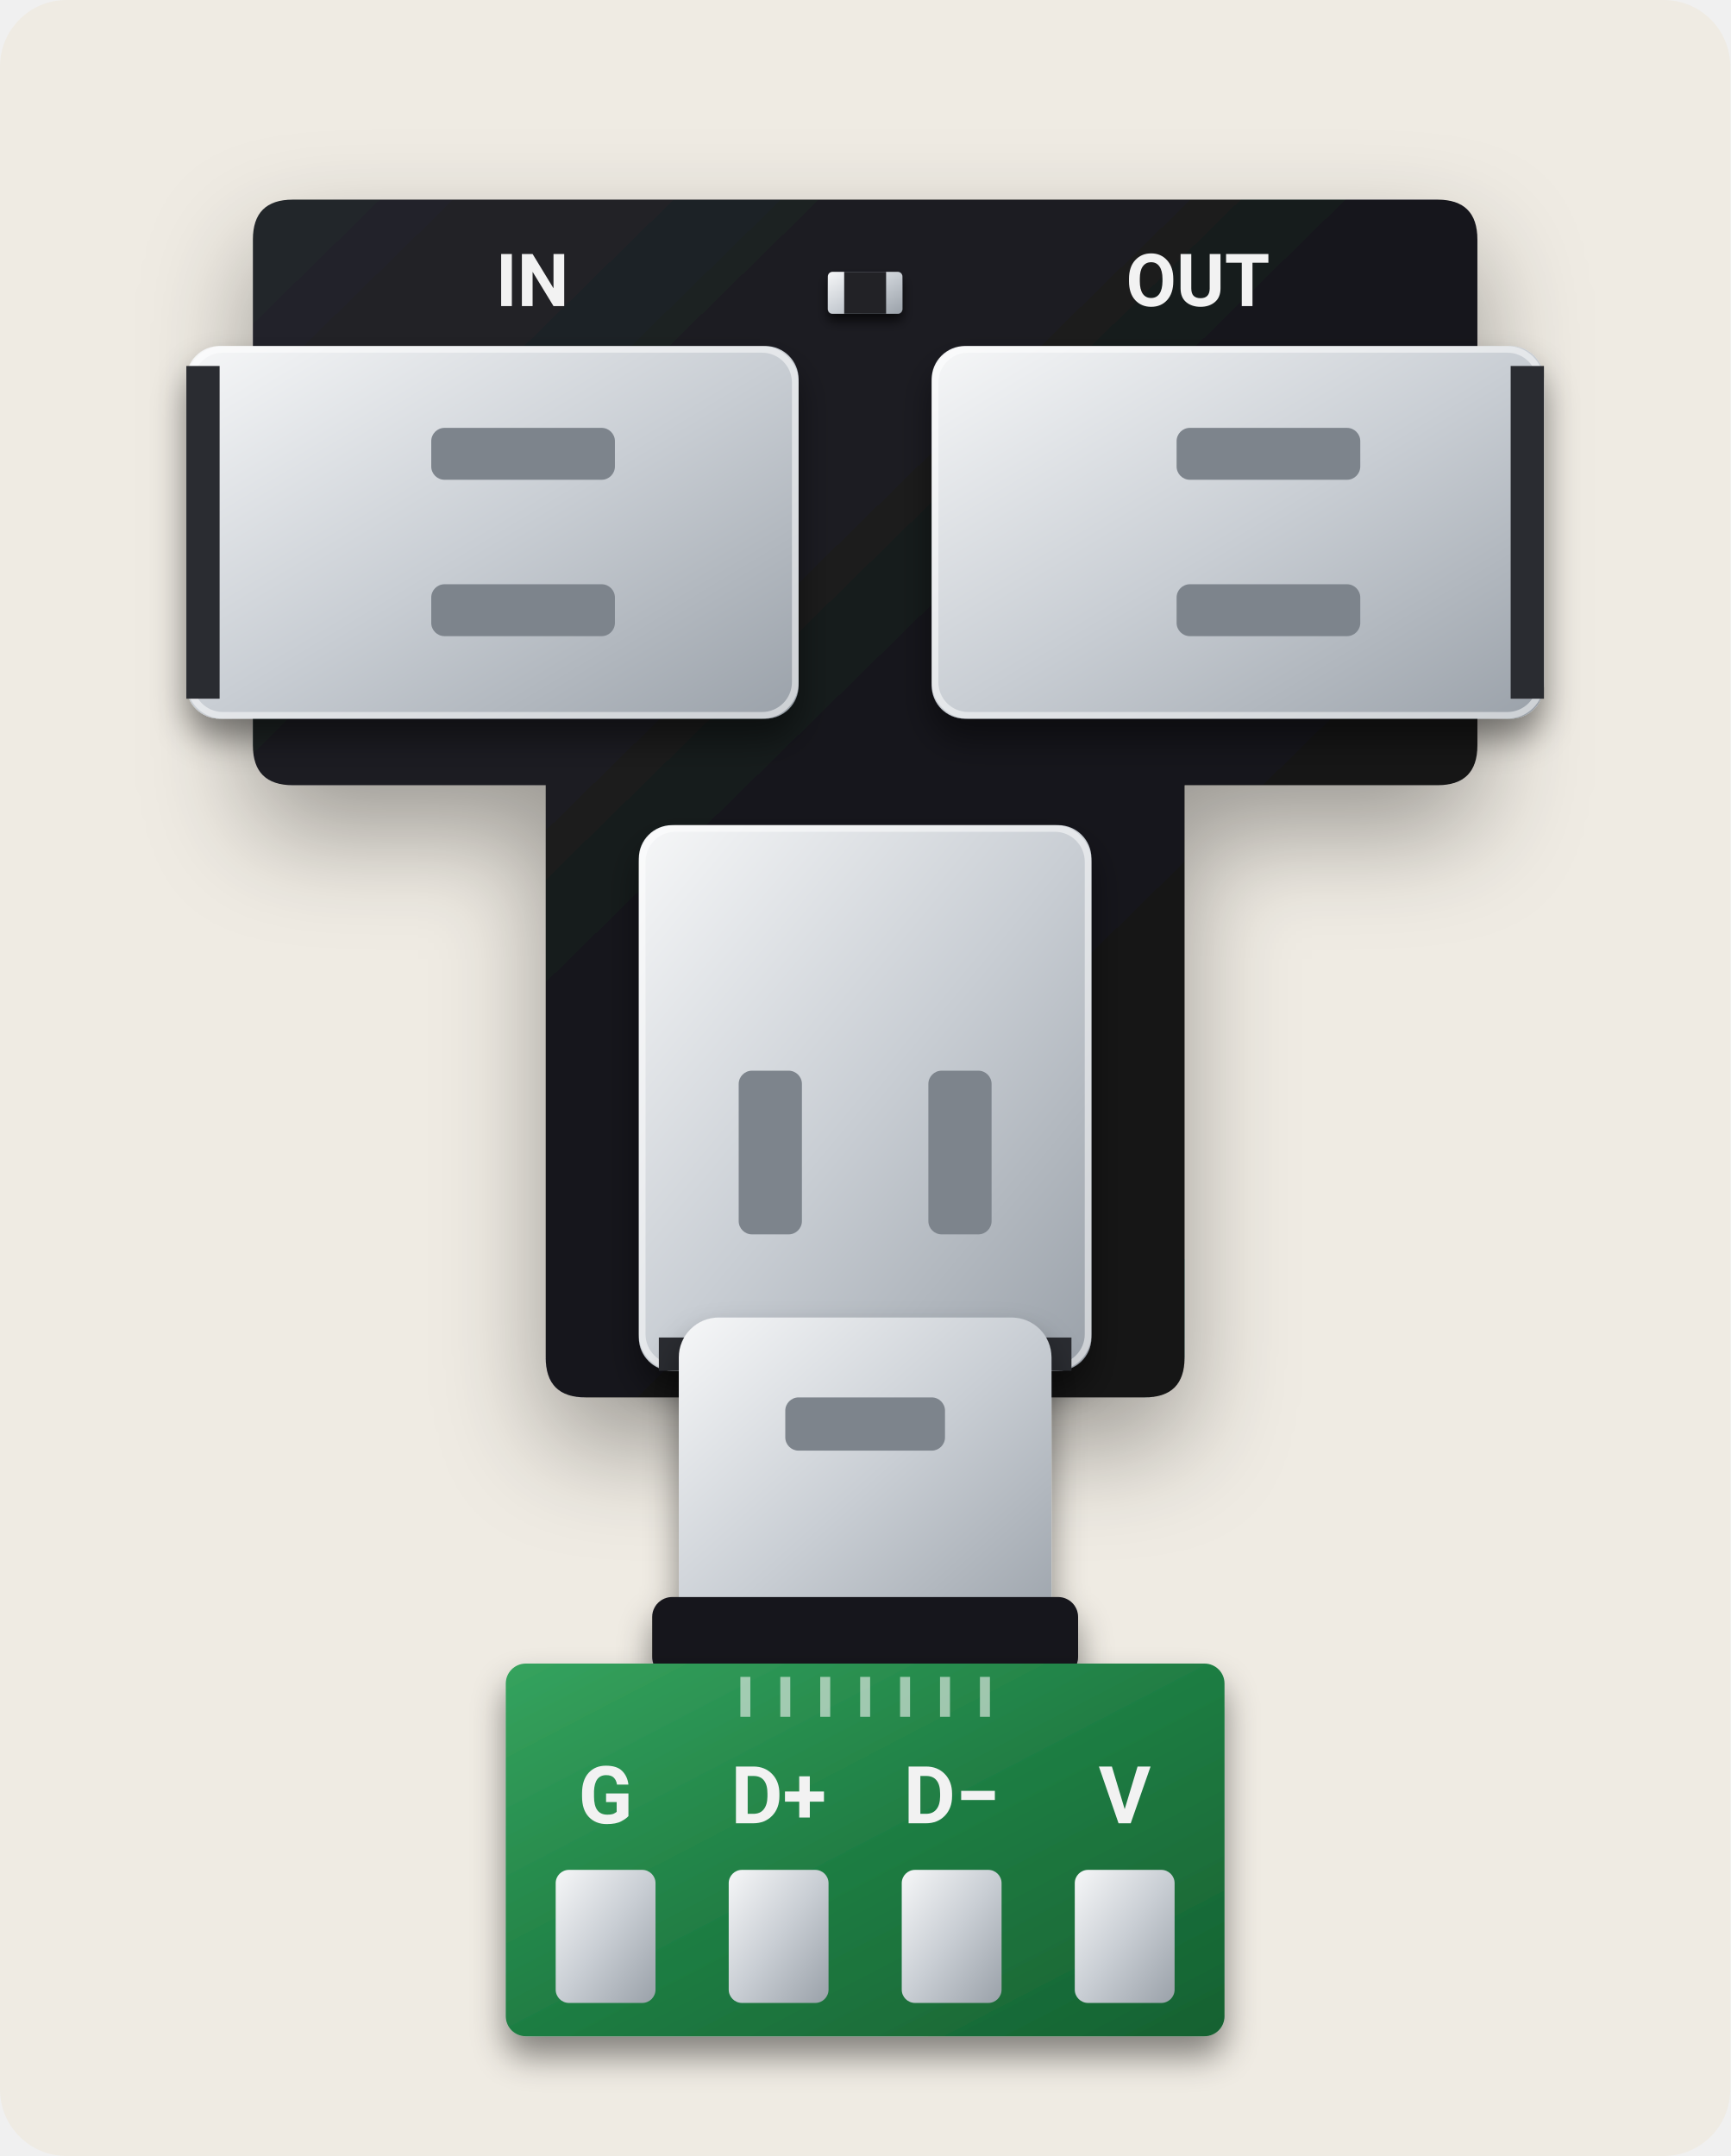
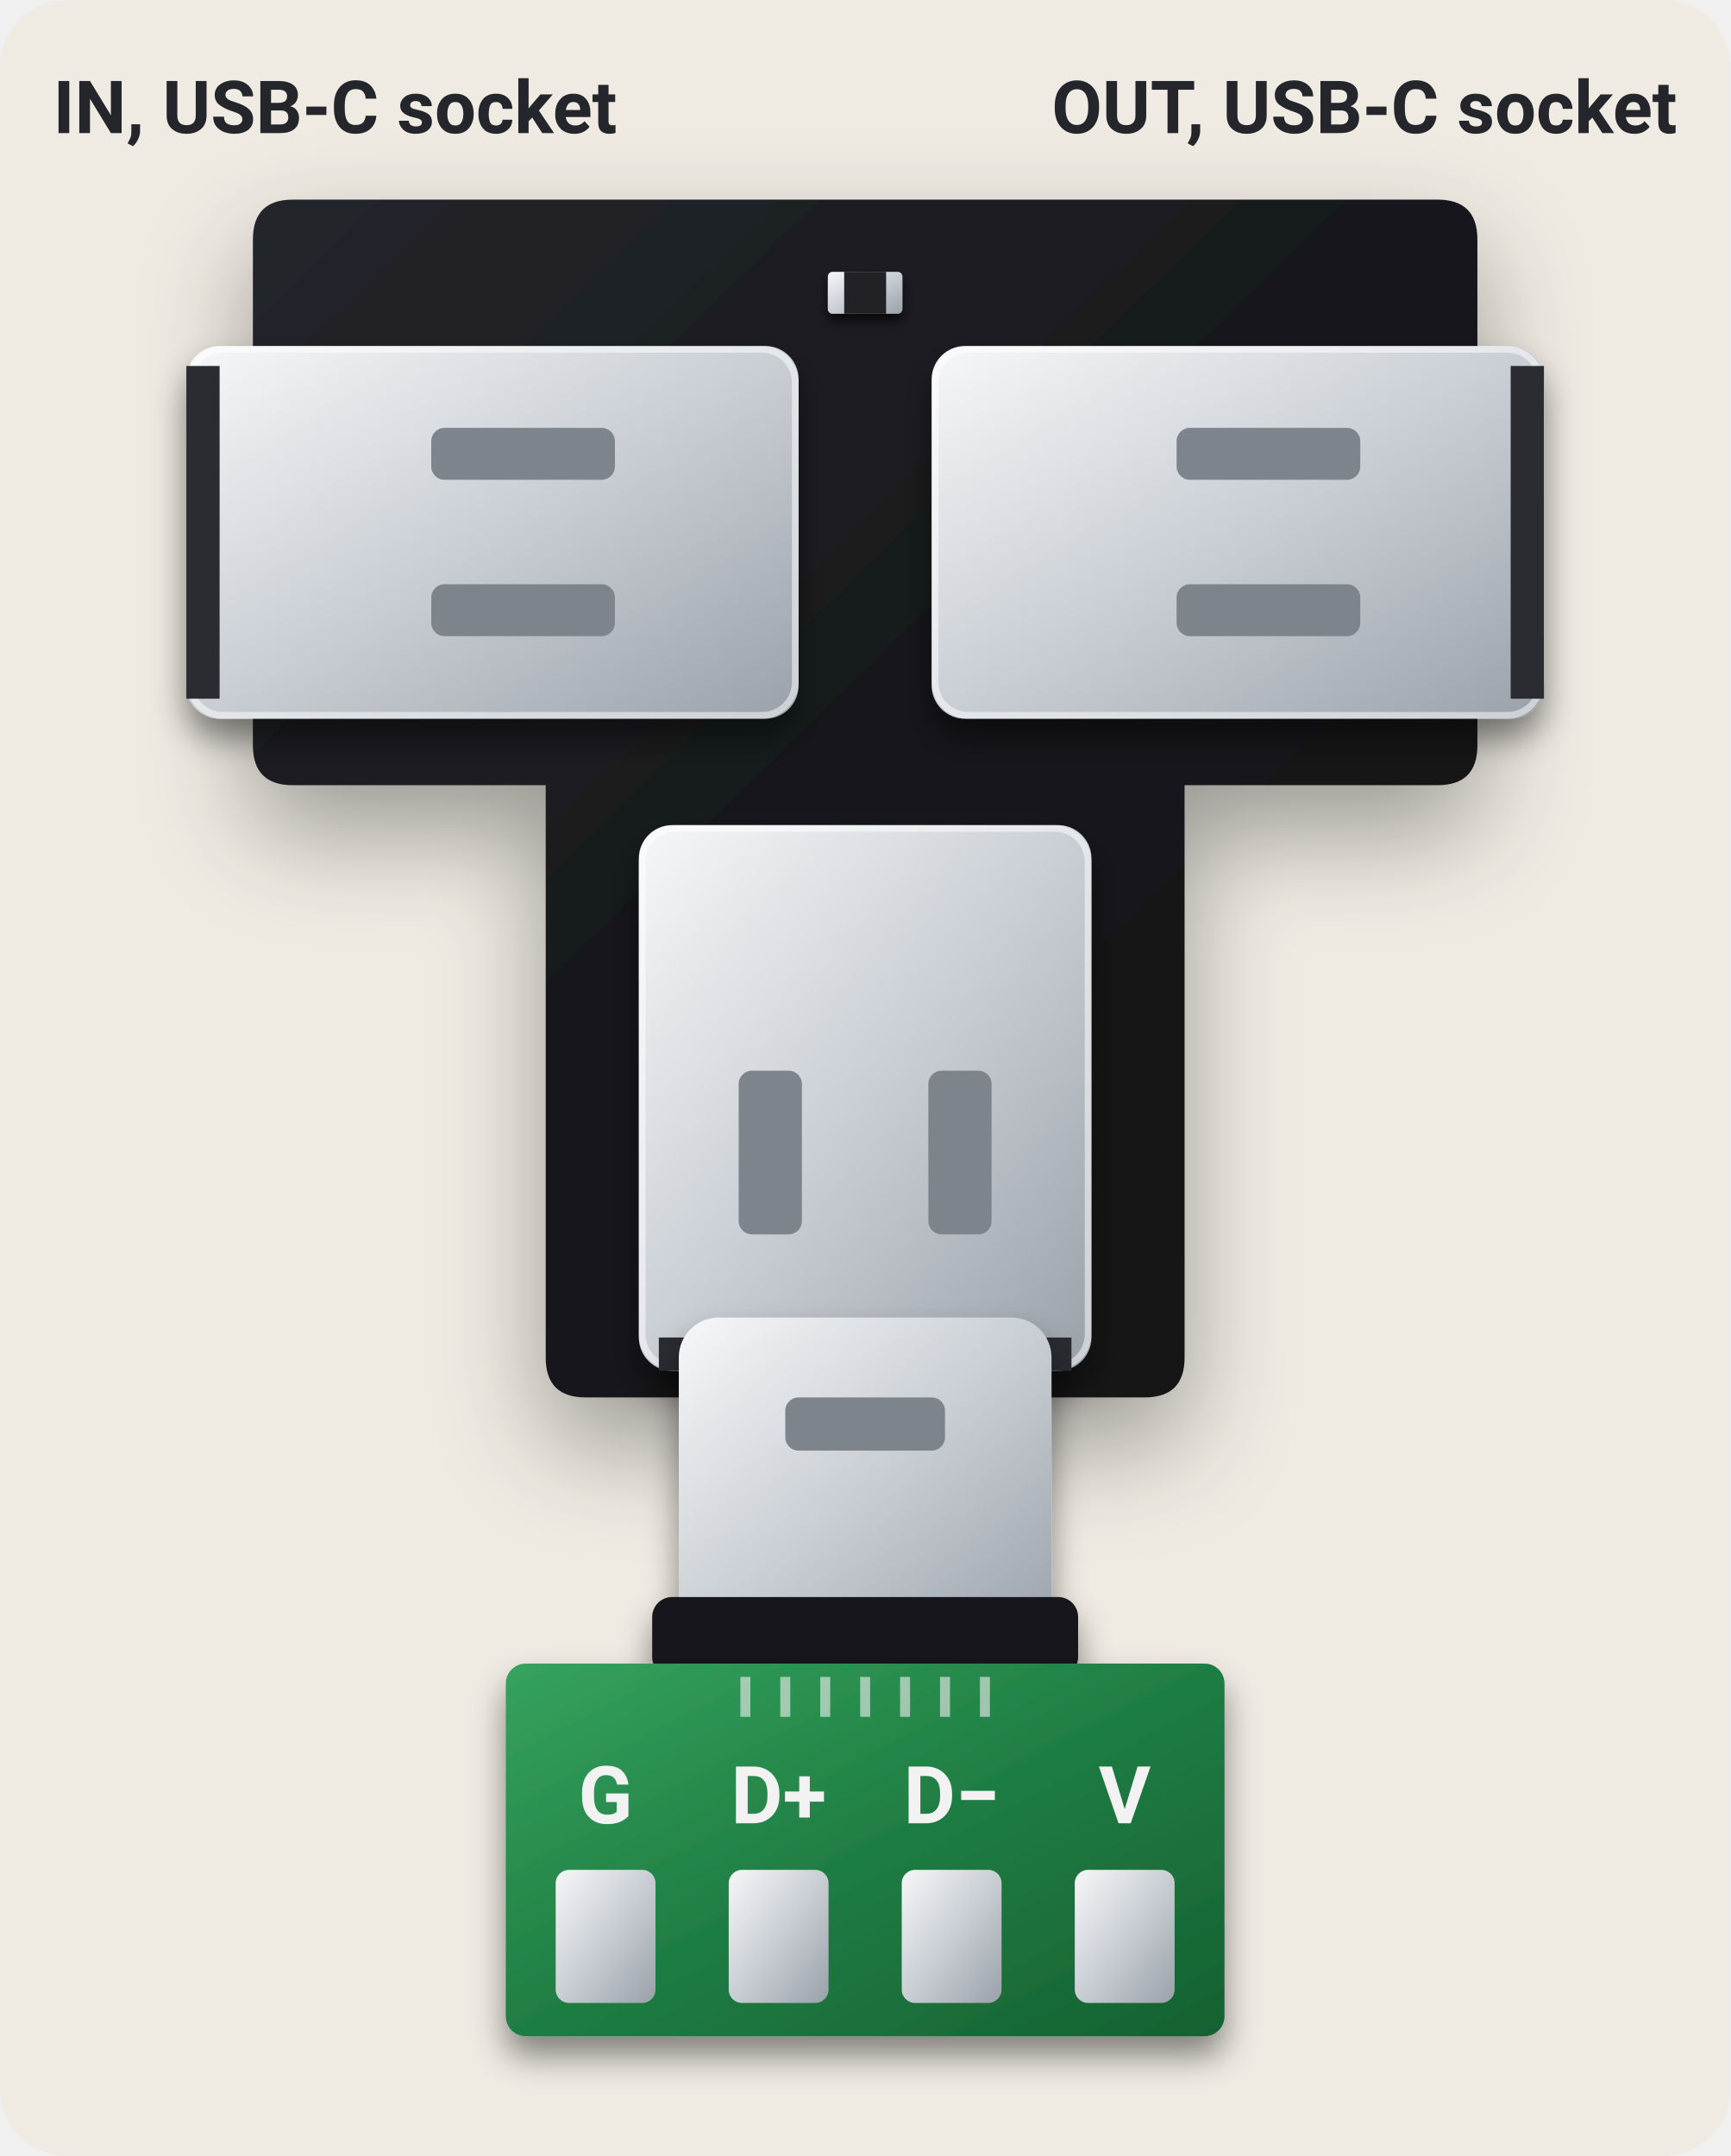
<svg xmlns="http://www.w3.org/2000/svg" lang="en" xml:lang="en" viewBox="0 0 260 324" width="260" height="324" role="img" aria-labelledby="tpl-t" aria-describedby="tpl-d" font-family="system-ui, -apple-system, 'Segoe UI', Roboto, sans-serif">
  <defs>
    <linearGradient id="tpl-tin" x1="0" y1="0" x2="1" y2="1">
      <stop offset="0" stop-color="#f6f7f8" />
      <stop offset=".5" stop-color="#c9ced4" />
      <stop offset="1" stop-color="#9aa1a9" />
    </linearGradient>
    <linearGradient id="tpl-gold" x1="0" y1="0" x2="1" y2="1">
      <stop offset="0" stop-color="#fbe9ad" />
      <stop offset=".5" stop-color="#dcb450" />
      <stop offset="1" stop-color="#a47a1e" />
    </linearGradient>
    <linearGradient id="tpl-copper" x1="0" y1="0" x2="0" y2="1">
      <stop offset="0" stop-color="#eeb184" />
      <stop offset=".5" stop-color="#c47c45" />
      <stop offset="1" stop-color="#8f5628" />
    </linearGradient>
    <radialGradient id="tpl-ring" cx=".35" cy=".3" r=".9">
      <stop offset="0" stop-color="#ffffff" />
      <stop offset=".6" stop-color="#cfd3d8" />
      <stop offset="1" stop-color="#8e959d" />
    </radialGradient>
    <linearGradient id="tpl-body" x1="0" y1="0" x2="0" y2="1">
      <stop offset="0" stop-color="#3a3c42" />
      <stop offset="1" stop-color="#1b1c20" />
    </linearGradient>
    <filter id="tpl-sh" x="-15%" y="-15%" width="130%" height="135%">
      <feDropShadow dx="0" dy="7" stdDeviation="8" flood-color="#000" flood-opacity=".35" />
    </filter>
    <filter id="tpl-s2" x="-30%" y="-30%" width="160%" height="180%">
      <feDropShadow dx="0" dy="1.5" stdDeviation="1.2" flood-color="#000" flood-opacity=".7" />
    </filter>
    <filter id="tpl-s3" x="-20%" y="-20%" width="140%" height="150%">
      <feDropShadow dx="0" dy="3" stdDeviation="2.5" flood-color="#000" flood-opacity=".45" />
    </filter>
    <linearGradient id="tpl-pcb-black" x1="0" y1="0" x2="1" y2="1">
      <stop offset="0" stop-color="#24262b" />
      <stop offset="0.5" stop-color="#17181c" />
      <stop offset="1" stop-color="#101114" />
    </linearGradient>
    <linearGradient id="tpl-pcb-green" x1="0" y1="0" x2="1" y2="1">
      <stop offset="0" stop-color="#35a35e" />
      <stop offset="0.5" stop-color="#1f7d43" />
      <stop offset="1" stop-color="#166131" />
    </linearGradient>
  </defs>
  <rect width="260" height="324" rx="10" fill="#efebe3" />
  <g filter="url(#tpl-sh)">
    <path d="M44 30H216Q222 30 222 36V112Q222 118 216 118H178V204Q178 210 172 210H88Q82 210 82 204V118H44Q38 118 38 112V36Q38 30 44 30Z" fill="url(#tpl-pcb-black)" />
  </g>
-   <text x="80" y="46" font-size="11" font-weight="600" fill="#f2f2f2" text-anchor="middle">IN</text>
-   <text x="180" y="46" font-size="11" font-weight="600" fill="#f2f2f2" text-anchor="middle">OUT</text>
+   <text id="tpl-lbl-IN" x="8" y="20" font-size="11" font-weight="600" fill="#24262b" text-anchor="start">IN, USB-C socket</text>
+   <text id="tpl-lbl-OUT" x="252" y="20" font-size="11" font-weight="600" fill="#24262b" text-anchor="end">OUT, USB-C socket</text>
  <g filter="url(#tpl-s3)">
    <rect x="28" y="52" width="92" height="56" rx="5" fill="url(#tpl-tin)" />
  </g>
  <rect x="28.5" y="52.5" width="91" height="55" rx="5" fill="none" stroke="#fff" stroke-opacity=".5" />
  <rect x="64.8" y="64.3" width="27.6" height="7.8" rx="2" fill="#7d848c" />
  <rect x="64.8" y="87.8" width="27.6" height="7.8" rx="2" fill="#7d848c" />
  <rect x="28" y="55" width="5" height="50" fill="#2a2c31" />
  <g filter="url(#tpl-s3)">
    <rect x="140" y="52" width="92" height="56" rx="5" fill="url(#tpl-tin)" />
  </g>
  <rect x="140.5" y="52.5" width="91" height="55" rx="5" fill="none" stroke="#fff" stroke-opacity=".5" />
  <rect x="176.8" y="64.3" width="27.6" height="7.8" rx="2" fill="#7d848c" />
  <rect x="176.8" y="87.8" width="27.6" height="7.8" rx="2" fill="#7d848c" />
  <rect x="227" y="55" width="5" height="50" fill="#2a2c31" />
  <g transform="translate(130,44) rotate(0) scale(0.7)" filter="url(#tpl-s2)">
    <rect x="-8" y="-4.5" width="16" height="9" rx="1" fill="url(#tpl-tin)" />
    <rect x="-4.5" y="-4.5" width="9" height="9" fill="#202227" />
  </g>
  <g filter="url(#tpl-s3)">
    <rect x="96" y="124" width="68" height="82" rx="5" fill="url(#tpl-tin)" />
  </g>
  <rect x="96.5" y="124.5" width="67" height="81" rx="5" fill="none" stroke="#fff" stroke-opacity=".5" />
  <rect x="111" y="160.9" width="9.5" height="24.6" rx="2" fill="#7d848c" />
  <rect x="139.5" y="160.9" width="9.5" height="24.6" rx="2" fill="#7d848c" />
  <rect x="99" y="201" width="62" height="5" fill="#2a2c31" />
  <g filter="url(#tpl-s3)">
    <rect x="102" y="198" width="56" height="50" rx="6" fill="url(#tpl-tin)" />
    <rect x="98" y="240" width="64" height="12" rx="3" fill="#17181c" />
  </g>
  <rect x="118" y="210" width="24" height="8" rx="2" fill="#7d848c" />
  <g filter="url(#tpl-s3)">
    <rect x="76" y="250" width="108" height="56" rx="3" fill="url(#tpl-pcb-green)" />
  </g>
  <path d="M112 252V258M118 252V258M124 252V258M130 252V258M136 252V258M142 252V258M148 252V258" stroke="#f2f2f2" stroke-opacity=".6" stroke-width="1.5" />
  <rect x="83.5" y="281" width="15" height="20" rx="2" fill="url(#tpl-tin)" />
  <text id="tpl-lbl-G" x="91" y="274" font-size="12" font-weight="600" fill="#f2f2f2" text-anchor="middle">G</text>
  <rect x="109.5" y="281" width="15" height="20" rx="2" fill="url(#tpl-tin)" />
  <text id="tpl-lbl-DP" x="117" y="274" font-size="12" font-weight="600" fill="#f2f2f2" text-anchor="middle">D+</text>
  <rect x="135.5" y="281" width="15" height="20" rx="2" fill="url(#tpl-tin)" />
  <text id="tpl-lbl-DM" x="143" y="274" font-size="12" font-weight="600" fill="#f2f2f2" text-anchor="middle">D−</text>
  <rect x="161.5" y="281" width="15" height="20" rx="2" fill="url(#tpl-tin)" />
  <text id="tpl-lbl-V" x="169" y="274" font-size="12" font-weight="600" fill="#f2f2f2" text-anchor="middle">V</text>
</svg>
